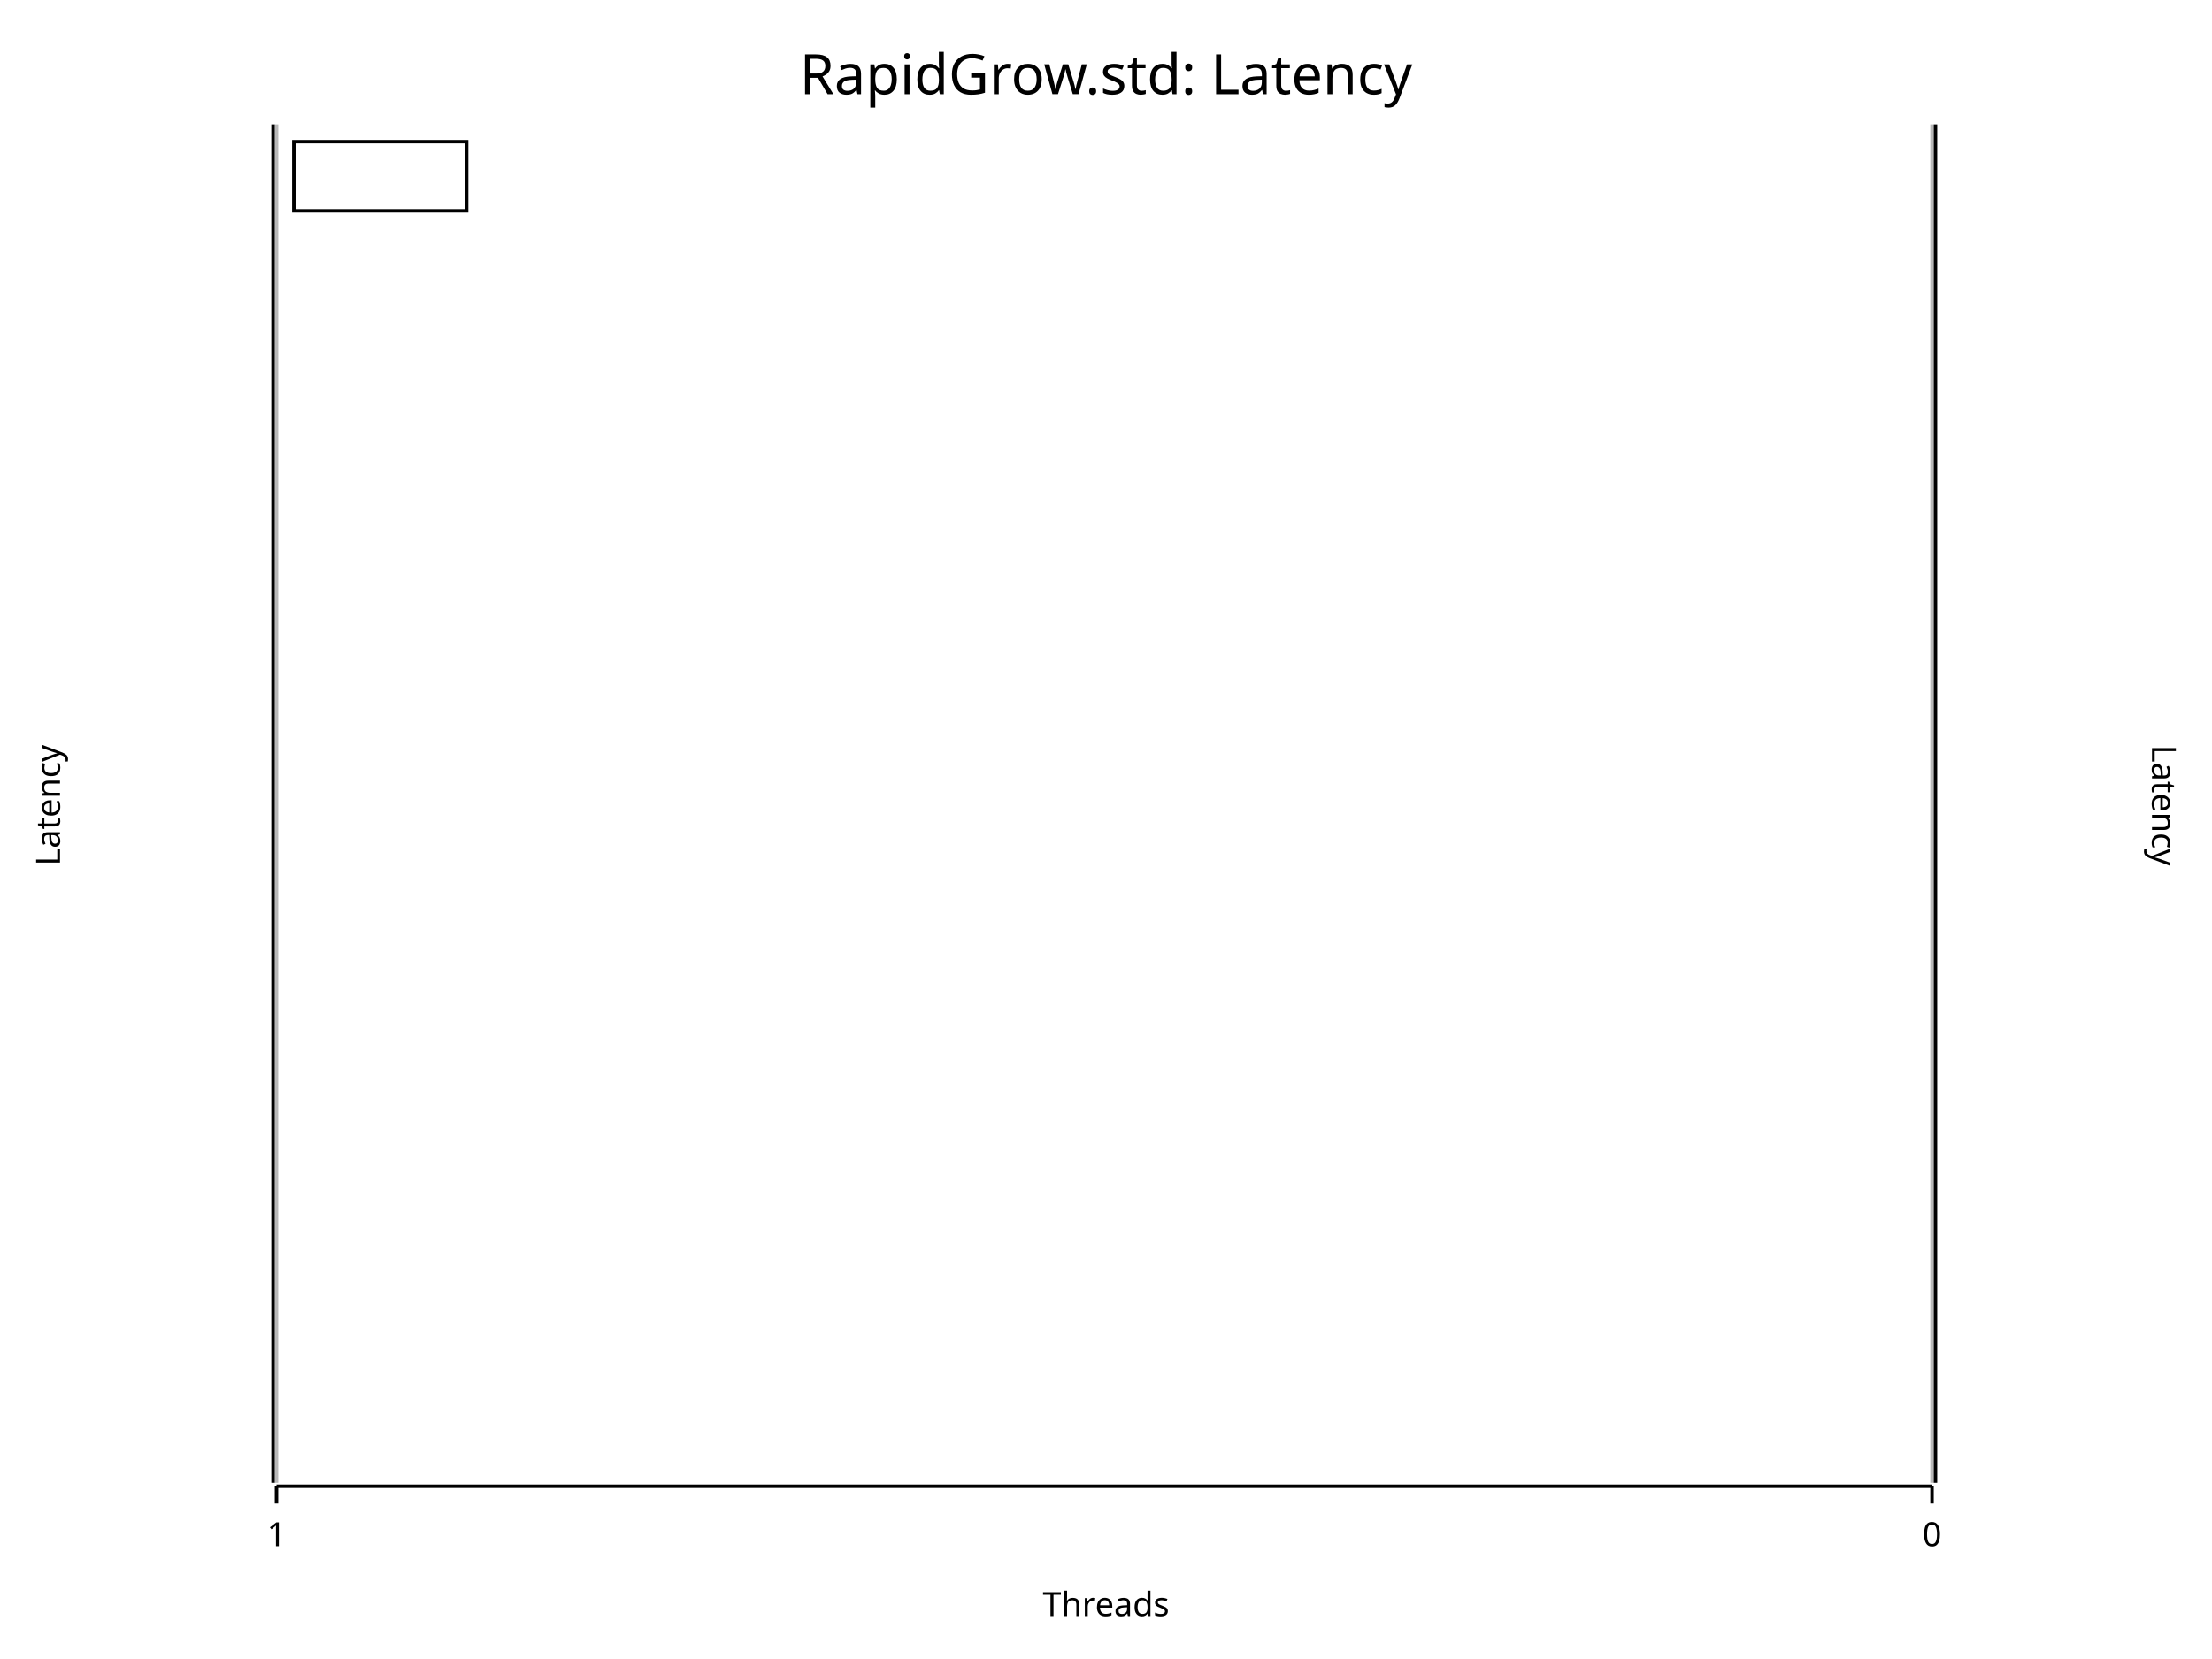
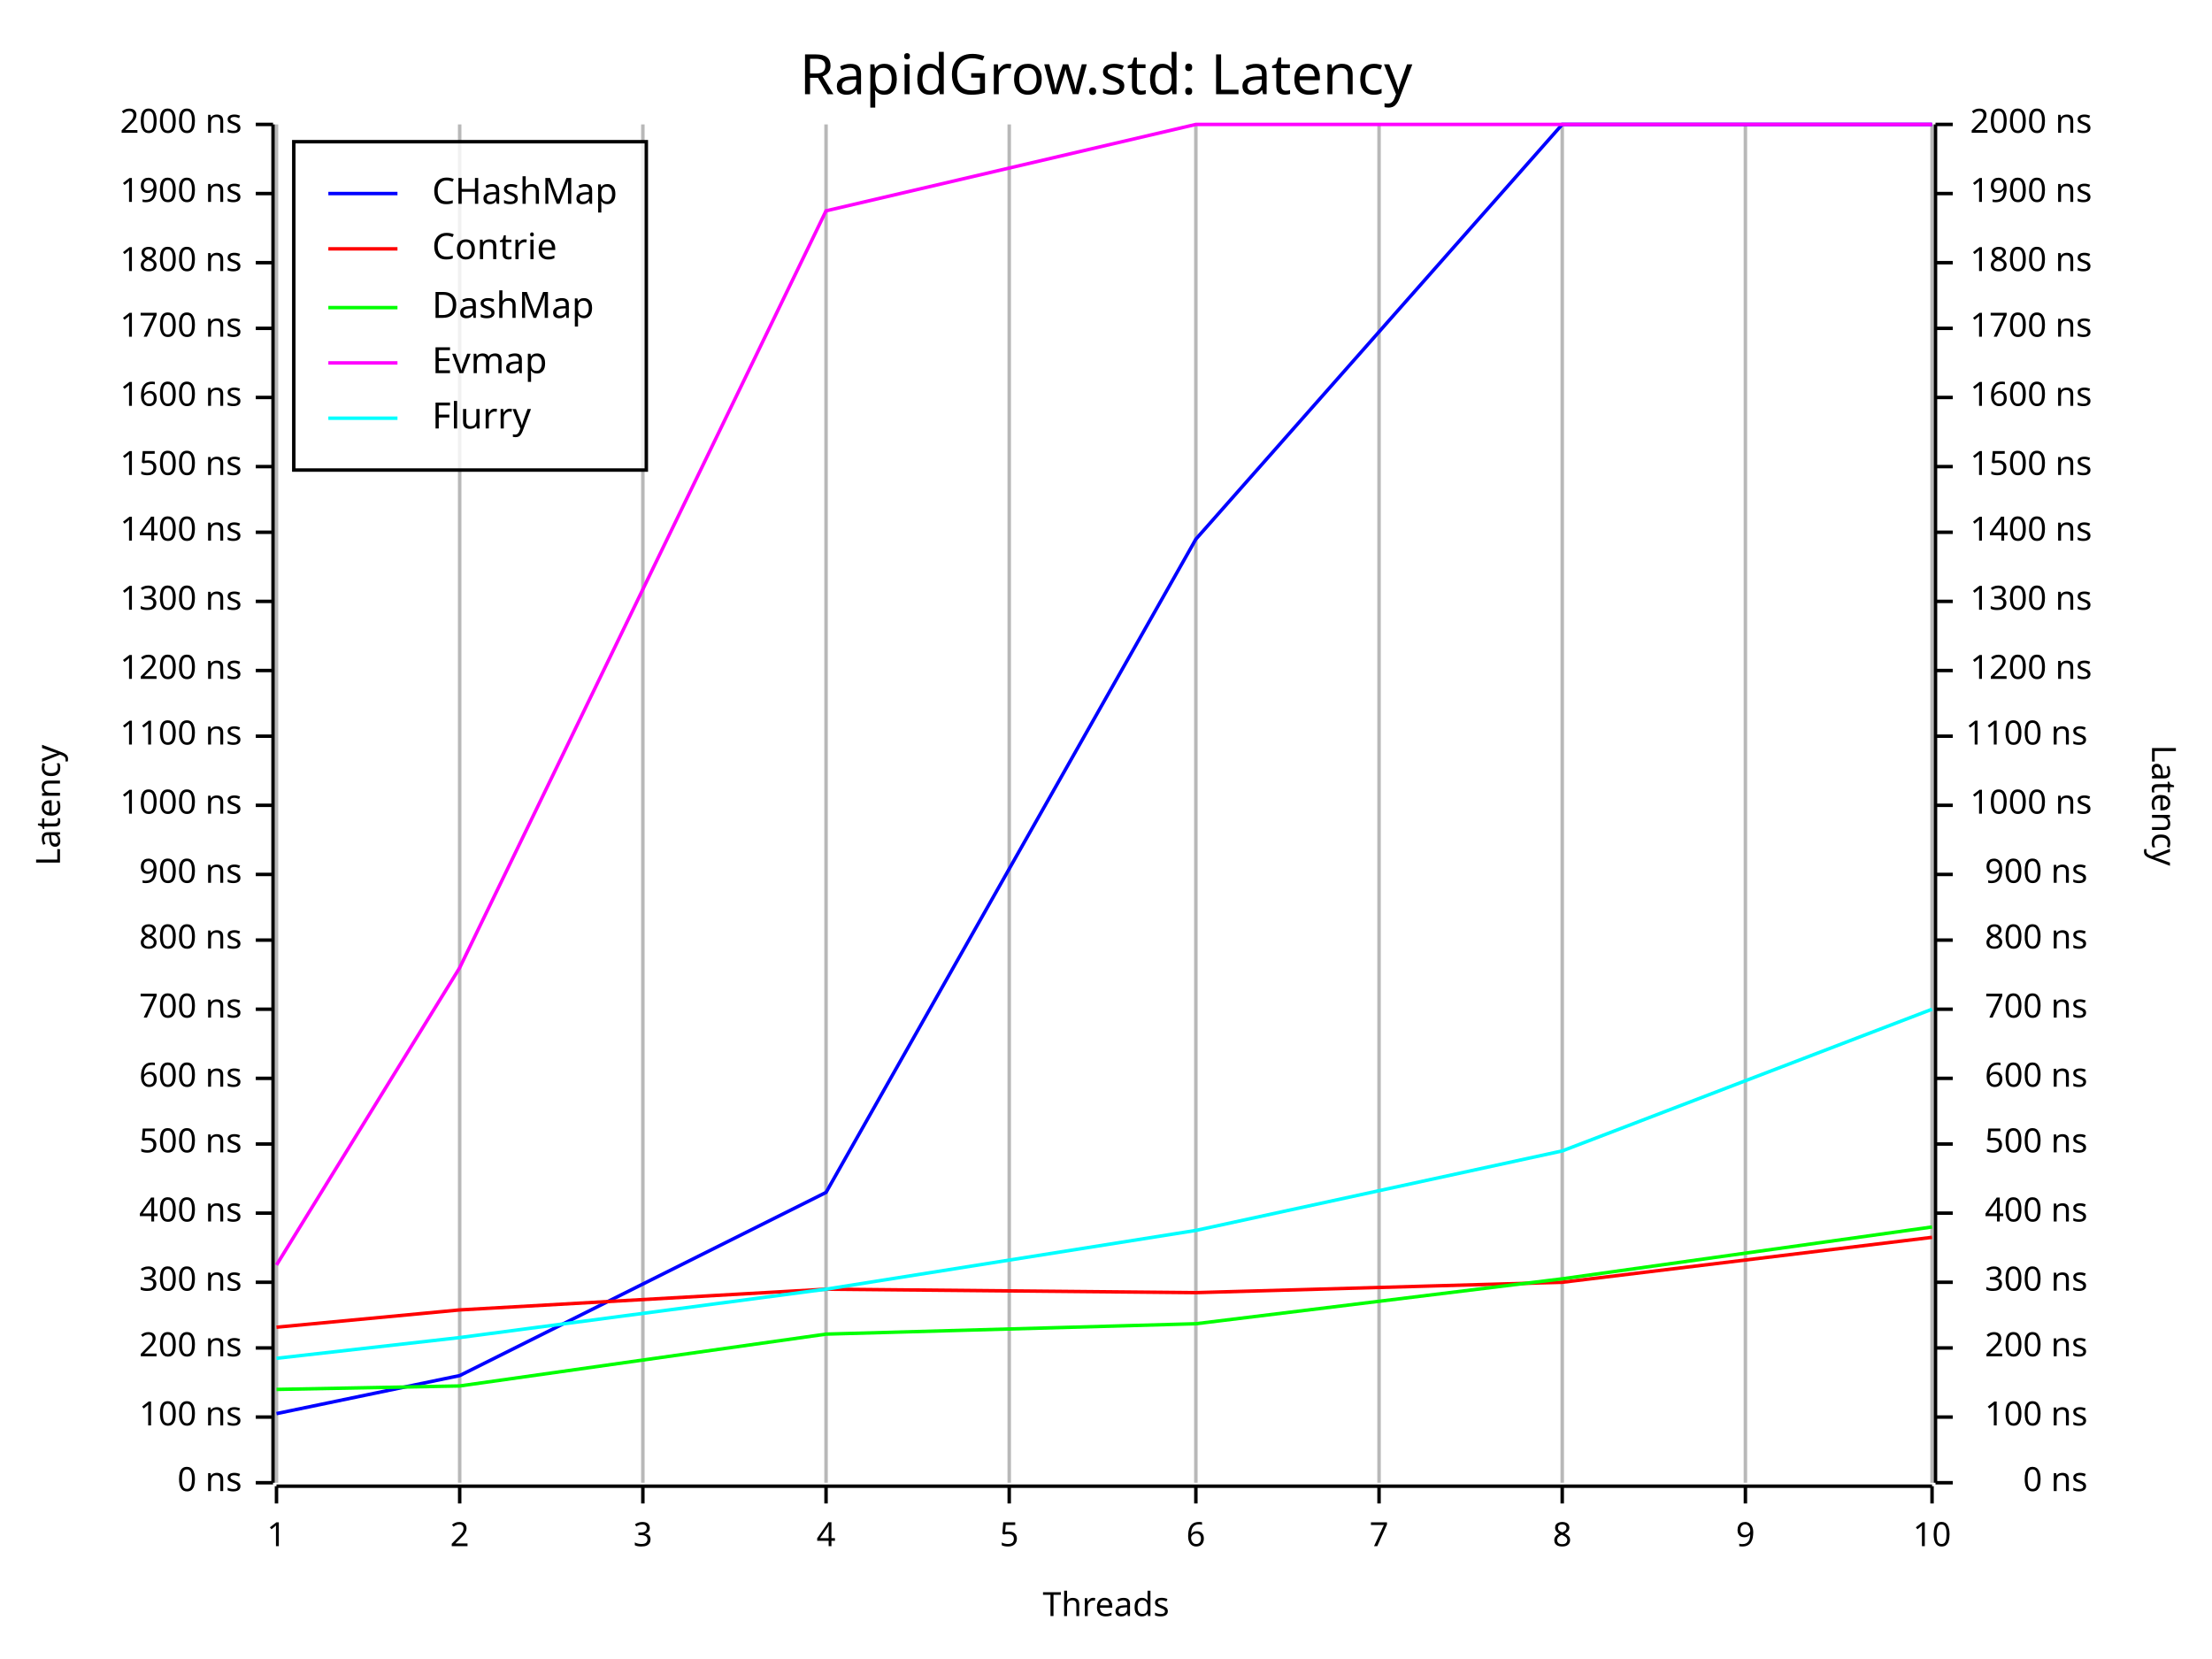
<svg xmlns="http://www.w3.org/2000/svg" width="640" height="480" viewBox="0 0 640 480">
  <rect x="0" y="0" width="640" height="480" opacity="1" fill="#FFFFFF" stroke="none" />
  <text x="320" y="15" dy="0.76em" text-anchor="middle" font-family="Fira Code" font-size="16.129" opacity="1" fill="#000000">
RapidGrow.std: Latency
</text>
+   <line opacity="0.1" stroke="#000000" stroke-width="1" x1="80" y1="429" x2="80" y2="36" />
+   <line opacity="0.1" stroke="#000000" stroke-width="1" x1="133" y1="429" x2="133" y2="36" />
+   <line opacity="0.1" stroke="#000000" stroke-width="1" x1="186" y1="429" x2="186" y2="36" />
+   <line opacity="0.1" stroke="#000000" stroke-width="1" x1="239" y1="429" x2="239" y2="36" />
+   <line opacity="0.1" stroke="#000000" stroke-width="1" x1="292" y1="429" x2="292" y2="36" />
+   <line opacity="0.1" stroke="#000000" stroke-width="1" x1="346" y1="429" x2="346" y2="36" />
+   <line opacity="0.1" stroke="#000000" stroke-width="1" x1="399" y1="429" x2="399" y2="36" />
+   <line opacity="0.1" stroke="#000000" stroke-width="1" x1="452" y1="429" x2="452" y2="36" />
+   <line opacity="0.1" stroke="#000000" stroke-width="1" x1="505" y1="429" x2="505" y2="36" />
  <line opacity="0.1" stroke="#000000" stroke-width="1" x1="559" y1="429" x2="559" y2="36" />
-   <line opacity="0.1" stroke="#000000" stroke-width="1" x1="80" y1="429" x2="80" y2="36" />
  <text x="10" y="233" dy="0.76em" text-anchor="middle" font-family="sans-serif" font-size="9.677" opacity="1" fill="#000000" transform="rotate(270, 10, 233)">
Latency
</text>
  <text x="320" y="470" dy="-0.5ex" text-anchor="middle" font-family="sans-serif" font-size="9.677" opacity="1" fill="#000000">
Threads
</text>
  <text x="630" y="233" dy="0.76em" text-anchor="middle" font-family="sans-serif" font-size="9.677" opacity="1" fill="#000000" transform="rotate(90, 630, 233)">
Latency
</text>
+   <line opacity="0.2" stroke="#000000" stroke-width="1" x1="80" y1="429" x2="80" y2="36" />
+   <line opacity="0.2" stroke="#000000" stroke-width="1" x1="133" y1="429" x2="133" y2="36" />
+   <line opacity="0.2" stroke="#000000" stroke-width="1" x1="186" y1="429" x2="186" y2="36" />
+   <line opacity="0.2" stroke="#000000" stroke-width="1" x1="239" y1="429" x2="239" y2="36" />
+   <line opacity="0.2" stroke="#000000" stroke-width="1" x1="292" y1="429" x2="292" y2="36" />
+   <line opacity="0.2" stroke="#000000" stroke-width="1" x1="346" y1="429" x2="346" y2="36" />
+   <line opacity="0.2" stroke="#000000" stroke-width="1" x1="399" y1="429" x2="399" y2="36" />
+   <line opacity="0.2" stroke="#000000" stroke-width="1" x1="452" y1="429" x2="452" y2="36" />
+   <line opacity="0.2" stroke="#000000" stroke-width="1" x1="505" y1="429" x2="505" y2="36" />
  <line opacity="0.2" stroke="#000000" stroke-width="1" x1="559" y1="429" x2="559" y2="36" />
-   <line opacity="0.2" stroke="#000000" stroke-width="1" x1="80" y1="429" x2="80" y2="36" />
  <polyline fill="none" opacity="1" stroke="#000000" stroke-width="1" points="79,36 79,429 " />
+   <text x="70" y="429" dy="0.5ex" text-anchor="end" font-family="sans-serif" font-size="9.677" opacity="1" fill="#000000">
+ 0 ns
+ </text>
+   <polyline fill="none" opacity="1" stroke="#000000" stroke-width="1" points="74,429 79,429 " />
+   <text x="70" y="410" dy="0.5ex" text-anchor="end" font-family="sans-serif" font-size="9.677" opacity="1" fill="#000000">
+ 100 ns
+ </text>
+   <polyline fill="none" opacity="1" stroke="#000000" stroke-width="1" points="74,410 79,410 " />
+   <text x="70" y="390" dy="0.5ex" text-anchor="end" font-family="sans-serif" font-size="9.677" opacity="1" fill="#000000">
+ 200 ns
+ </text>
+   <polyline fill="none" opacity="1" stroke="#000000" stroke-width="1" points="74,390 79,390 " />
+   <text x="70" y="371" dy="0.5ex" text-anchor="end" font-family="sans-serif" font-size="9.677" opacity="1" fill="#000000">
+ 300 ns
+ </text>
+   <polyline fill="none" opacity="1" stroke="#000000" stroke-width="1" points="74,371 79,371 " />
+   <text x="70" y="351" dy="0.5ex" text-anchor="end" font-family="sans-serif" font-size="9.677" opacity="1" fill="#000000">
+ 400 ns
+ </text>
+   <polyline fill="none" opacity="1" stroke="#000000" stroke-width="1" points="74,351 79,351 " />
+   <text x="70" y="331" dy="0.5ex" text-anchor="end" font-family="sans-serif" font-size="9.677" opacity="1" fill="#000000">
+ 500 ns
+ </text>
+   <polyline fill="none" opacity="1" stroke="#000000" stroke-width="1" points="74,331 79,331 " />
+   <text x="70" y="312" dy="0.5ex" text-anchor="end" font-family="sans-serif" font-size="9.677" opacity="1" fill="#000000">
+ 600 ns
+ </text>
+   <polyline fill="none" opacity="1" stroke="#000000" stroke-width="1" points="74,312 79,312 " />
+   <text x="70" y="292" dy="0.5ex" text-anchor="end" font-family="sans-serif" font-size="9.677" opacity="1" fill="#000000">
+ 700 ns
+ </text>
+   <polyline fill="none" opacity="1" stroke="#000000" stroke-width="1" points="74,292 79,292 " />
+   <text x="70" y="272" dy="0.5ex" text-anchor="end" font-family="sans-serif" font-size="9.677" opacity="1" fill="#000000">
+ 800 ns
+ </text>
+   <polyline fill="none" opacity="1" stroke="#000000" stroke-width="1" points="74,272 79,272 " />
+   <text x="70" y="253" dy="0.5ex" text-anchor="end" font-family="sans-serif" font-size="9.677" opacity="1" fill="#000000">
+ 900 ns
+ </text>
+   <polyline fill="none" opacity="1" stroke="#000000" stroke-width="1" points="74,253 79,253 " />
+   <text x="70" y="233" dy="0.5ex" text-anchor="end" font-family="sans-serif" font-size="9.677" opacity="1" fill="#000000">
+ 1000 ns
+ </text>
+   <polyline fill="none" opacity="1" stroke="#000000" stroke-width="1" points="74,233 79,233 " />
+   <text x="70" y="213" dy="0.5ex" text-anchor="end" font-family="sans-serif" font-size="9.677" opacity="1" fill="#000000">
+ 1100 ns
+ </text>
+   <polyline fill="none" opacity="1" stroke="#000000" stroke-width="1" points="74,213 79,213 " />
+   <text x="70" y="194" dy="0.5ex" text-anchor="end" font-family="sans-serif" font-size="9.677" opacity="1" fill="#000000">
+ 1200 ns
+ </text>
+   <polyline fill="none" opacity="1" stroke="#000000" stroke-width="1" points="74,194 79,194 " />
+   <text x="70" y="174" dy="0.5ex" text-anchor="end" font-family="sans-serif" font-size="9.677" opacity="1" fill="#000000">
+ 1300 ns
+ </text>
+   <polyline fill="none" opacity="1" stroke="#000000" stroke-width="1" points="74,174 79,174 " />
+   <text x="70" y="154" dy="0.5ex" text-anchor="end" font-family="sans-serif" font-size="9.677" opacity="1" fill="#000000">
+ 1400 ns
+ </text>
+   <polyline fill="none" opacity="1" stroke="#000000" stroke-width="1" points="74,154 79,154 " />
+   <text x="70" y="135" dy="0.5ex" text-anchor="end" font-family="sans-serif" font-size="9.677" opacity="1" fill="#000000">
+ 1500 ns
+ </text>
+   <polyline fill="none" opacity="1" stroke="#000000" stroke-width="1" points="74,135 79,135 " />
+   <text x="70" y="115" dy="0.5ex" text-anchor="end" font-family="sans-serif" font-size="9.677" opacity="1" fill="#000000">
+ 1600 ns
+ </text>
+   <polyline fill="none" opacity="1" stroke="#000000" stroke-width="1" points="74,115 79,115 " />
+   <text x="70" y="95" dy="0.5ex" text-anchor="end" font-family="sans-serif" font-size="9.677" opacity="1" fill="#000000">
+ 1700 ns
+ </text>
+   <polyline fill="none" opacity="1" stroke="#000000" stroke-width="1" points="74,95 79,95 " />
+   <text x="70" y="76" dy="0.5ex" text-anchor="end" font-family="sans-serif" font-size="9.677" opacity="1" fill="#000000">
+ 1800 ns
+ </text>
+   <polyline fill="none" opacity="1" stroke="#000000" stroke-width="1" points="74,76 79,76 " />
+   <text x="70" y="56" dy="0.5ex" text-anchor="end" font-family="sans-serif" font-size="9.677" opacity="1" fill="#000000">
+ 1900 ns
+ </text>
+   <polyline fill="none" opacity="1" stroke="#000000" stroke-width="1" points="74,56 79,56 " />
+   <text x="70" y="36" dy="0.5ex" text-anchor="end" font-family="sans-serif" font-size="9.677" opacity="1" fill="#000000">
+ 2000 ns
+ </text>
+   <polyline fill="none" opacity="1" stroke="#000000" stroke-width="1" points="74,36 79,36 " />
  <polyline fill="none" opacity="1" stroke="#000000" stroke-width="1" points="80,430 559,430 " />
-   <text x="559" y="440" dy="0.76em" text-anchor="middle" font-family="sans-serif" font-size="9.677" opacity="1" fill="#000000">
- 0
- </text>
-   <polyline fill="none" opacity="1" stroke="#000000" stroke-width="1" points="559,430 559,435 " />
  <text x="80" y="440" dy="0.76em" text-anchor="middle" font-family="sans-serif" font-size="9.677" opacity="1" fill="#000000">
1
</text>
  <polyline fill="none" opacity="1" stroke="#000000" stroke-width="1" points="80,430 80,435 " />
+   <text x="133" y="440" dy="0.76em" text-anchor="middle" font-family="sans-serif" font-size="9.677" opacity="1" fill="#000000">
+ 2
+ </text>
+   <polyline fill="none" opacity="1" stroke="#000000" stroke-width="1" points="133,430 133,435 " />
+   <text x="186" y="440" dy="0.76em" text-anchor="middle" font-family="sans-serif" font-size="9.677" opacity="1" fill="#000000">
+ 3
+ </text>
+   <polyline fill="none" opacity="1" stroke="#000000" stroke-width="1" points="186,430 186,435 " />
+   <text x="239" y="440" dy="0.76em" text-anchor="middle" font-family="sans-serif" font-size="9.677" opacity="1" fill="#000000">
+ 4
+ </text>
+   <polyline fill="none" opacity="1" stroke="#000000" stroke-width="1" points="239,430 239,435 " />
+   <text x="292" y="440" dy="0.76em" text-anchor="middle" font-family="sans-serif" font-size="9.677" opacity="1" fill="#000000">
+ 5
+ </text>
+   <polyline fill="none" opacity="1" stroke="#000000" stroke-width="1" points="292,430 292,435 " />
+   <text x="346" y="440" dy="0.76em" text-anchor="middle" font-family="sans-serif" font-size="9.677" opacity="1" fill="#000000">
+ 6
+ </text>
+   <polyline fill="none" opacity="1" stroke="#000000" stroke-width="1" points="346,430 346,435 " />
+   <text x="399" y="440" dy="0.76em" text-anchor="middle" font-family="sans-serif" font-size="9.677" opacity="1" fill="#000000">
+ 7
+ </text>
+   <polyline fill="none" opacity="1" stroke="#000000" stroke-width="1" points="399,430 399,435 " />
+   <text x="452" y="440" dy="0.76em" text-anchor="middle" font-family="sans-serif" font-size="9.677" opacity="1" fill="#000000">
+ 8
+ </text>
+   <polyline fill="none" opacity="1" stroke="#000000" stroke-width="1" points="452,430 452,435 " />
+   <text x="505" y="440" dy="0.76em" text-anchor="middle" font-family="sans-serif" font-size="9.677" opacity="1" fill="#000000">
+ 9
+ </text>
+   <polyline fill="none" opacity="1" stroke="#000000" stroke-width="1" points="505,430 505,435 " />
+   <text x="559" y="440" dy="0.76em" text-anchor="middle" font-family="sans-serif" font-size="9.677" opacity="1" fill="#000000">
+ 10
+ </text>
+   <polyline fill="none" opacity="1" stroke="#000000" stroke-width="1" points="559,430 559,435 " />
  <polyline fill="none" opacity="1" stroke="#000000" stroke-width="1" points="560,36 560,429 " />
-   <rect x="85" y="41" width="50" height="20" opacity="0.8" fill="#FFFFFF" stroke="none" />
-   <rect x="85" y="41" width="50" height="20" opacity="1" fill="none" stroke="#000000" />
+   <text x="604" y="429" dy="0.5ex" text-anchor="end" font-family="sans-serif" font-size="9.677" opacity="1" fill="#000000">
+ 0 ns
+ </text>
+   <polyline fill="none" opacity="1" stroke="#000000" stroke-width="1" points="560,429 565,429 " />
+   <text x="604" y="410" dy="0.5ex" text-anchor="end" font-family="sans-serif" font-size="9.677" opacity="1" fill="#000000">
+ 100 ns
+ </text>
+   <polyline fill="none" opacity="1" stroke="#000000" stroke-width="1" points="560,410 565,410 " />
+   <text x="604" y="390" dy="0.5ex" text-anchor="end" font-family="sans-serif" font-size="9.677" opacity="1" fill="#000000">
+ 200 ns
+ </text>
+   <polyline fill="none" opacity="1" stroke="#000000" stroke-width="1" points="560,390 565,390 " />
+   <text x="604" y="371" dy="0.5ex" text-anchor="end" font-family="sans-serif" font-size="9.677" opacity="1" fill="#000000">
+ 300 ns
+ </text>
+   <polyline fill="none" opacity="1" stroke="#000000" stroke-width="1" points="560,371 565,371 " />
+   <text x="604" y="351" dy="0.5ex" text-anchor="end" font-family="sans-serif" font-size="9.677" opacity="1" fill="#000000">
+ 400 ns
+ </text>
+   <polyline fill="none" opacity="1" stroke="#000000" stroke-width="1" points="560,351 565,351 " />
+   <text x="604" y="331" dy="0.5ex" text-anchor="end" font-family="sans-serif" font-size="9.677" opacity="1" fill="#000000">
+ 500 ns
+ </text>
+   <polyline fill="none" opacity="1" stroke="#000000" stroke-width="1" points="560,331 565,331 " />
+   <text x="604" y="312" dy="0.5ex" text-anchor="end" font-family="sans-serif" font-size="9.677" opacity="1" fill="#000000">
+ 600 ns
+ </text>
+   <polyline fill="none" opacity="1" stroke="#000000" stroke-width="1" points="560,312 565,312 " />
+   <text x="604" y="292" dy="0.5ex" text-anchor="end" font-family="sans-serif" font-size="9.677" opacity="1" fill="#000000">
+ 700 ns
+ </text>
+   <polyline fill="none" opacity="1" stroke="#000000" stroke-width="1" points="560,292 565,292 " />
+   <text x="604" y="272" dy="0.5ex" text-anchor="end" font-family="sans-serif" font-size="9.677" opacity="1" fill="#000000">
+ 800 ns
+ </text>
+   <polyline fill="none" opacity="1" stroke="#000000" stroke-width="1" points="560,272 565,272 " />
+   <text x="604" y="253" dy="0.5ex" text-anchor="end" font-family="sans-serif" font-size="9.677" opacity="1" fill="#000000">
+ 900 ns
+ </text>
+   <polyline fill="none" opacity="1" stroke="#000000" stroke-width="1" points="560,253 565,253 " />
+   <text x="570" y="233" dy="0.5ex" text-anchor="start" font-family="sans-serif" font-size="9.677" opacity="1" fill="#000000">
+ 1000 ns
+ </text>
+   <polyline fill="none" opacity="1" stroke="#000000" stroke-width="1" points="560,233 565,233 " />
+   <text x="604" y="213" dy="0.5ex" text-anchor="end" font-family="sans-serif" font-size="9.677" opacity="1" fill="#000000">
+ 1100 ns
+ </text>
+   <polyline fill="none" opacity="1" stroke="#000000" stroke-width="1" points="560,213 565,213 " />
+   <text x="570" y="194" dy="0.5ex" text-anchor="start" font-family="sans-serif" font-size="9.677" opacity="1" fill="#000000">
+ 1200 ns
+ </text>
+   <polyline fill="none" opacity="1" stroke="#000000" stroke-width="1" points="560,194 565,194 " />
+   <text x="570" y="174" dy="0.5ex" text-anchor="start" font-family="sans-serif" font-size="9.677" opacity="1" fill="#000000">
+ 1300 ns
+ </text>
+   <polyline fill="none" opacity="1" stroke="#000000" stroke-width="1" points="560,174 565,174 " />
+   <text x="570" y="154" dy="0.5ex" text-anchor="start" font-family="sans-serif" font-size="9.677" opacity="1" fill="#000000">
+ 1400 ns
+ </text>
+   <polyline fill="none" opacity="1" stroke="#000000" stroke-width="1" points="560,154 565,154 " />
+   <text x="570" y="135" dy="0.5ex" text-anchor="start" font-family="sans-serif" font-size="9.677" opacity="1" fill="#000000">
+ 1500 ns
+ </text>
+   <polyline fill="none" opacity="1" stroke="#000000" stroke-width="1" points="560,135 565,135 " />
+   <text x="570" y="115" dy="0.5ex" text-anchor="start" font-family="sans-serif" font-size="9.677" opacity="1" fill="#000000">
+ 1600 ns
+ </text>
+   <polyline fill="none" opacity="1" stroke="#000000" stroke-width="1" points="560,115 565,115 " />
+   <text x="570" y="95" dy="0.5ex" text-anchor="start" font-family="sans-serif" font-size="9.677" opacity="1" fill="#000000">
+ 1700 ns
+ </text>
+   <polyline fill="none" opacity="1" stroke="#000000" stroke-width="1" points="560,95 565,95 " />
+   <text x="570" y="76" dy="0.5ex" text-anchor="start" font-family="sans-serif" font-size="9.677" opacity="1" fill="#000000">
+ 1800 ns
+ </text>
+   <polyline fill="none" opacity="1" stroke="#000000" stroke-width="1" points="560,76 565,76 " />
+   <text x="570" y="56" dy="0.5ex" text-anchor="start" font-family="sans-serif" font-size="9.677" opacity="1" fill="#000000">
+ 1900 ns
+ </text>
+   <polyline fill="none" opacity="1" stroke="#000000" stroke-width="1" points="560,56 565,56 " />
+   <text x="570" y="36" dy="0.5ex" text-anchor="start" font-family="sans-serif" font-size="9.677" opacity="1" fill="#000000">
+ 2000 ns
+ </text>
+   <polyline fill="none" opacity="1" stroke="#000000" stroke-width="1" points="560,36 565,36 " />
+   <polyline fill="none" opacity="1" stroke="#0000FF" stroke-width="1" points="80,409 133,398 239,345 346,156 452,36 559,36 " />
+   <polyline fill="none" opacity="1" stroke="#FF0000" stroke-width="1" points="80,384 133,379 239,373 346,374 452,371 559,358 " />
+   <polyline fill="none" opacity="1" stroke="#00FF00" stroke-width="1" points="80,402 133,401 239,386 346,383 452,370 559,355 " />
+   <polyline fill="none" opacity="1" stroke="#FF00FF" stroke-width="1" points="80,366 133,280 239,61 346,36 452,36 559,36 " />
+   <polyline fill="none" opacity="1" stroke="#00FFFF" stroke-width="1" points="80,393 133,387 239,373 346,356 452,333 559,292 " />
+   <rect x="85" y="41" width="102" height="95" opacity="0.8" fill="#FFFFFF" stroke="none" />
+   <rect x="85" y="41" width="102" height="95" opacity="1" fill="none" stroke="#000000" />
+   <text x="125" y="51" dy="0.76em" text-anchor="start" font-family="Fira Code" font-size="10.484" opacity="1" fill="#000000">
+ CHashMap
+ </text>
+   <text x="125" y="67" dy="0.76em" text-anchor="start" font-family="Fira Code" font-size="10.484" opacity="1" fill="#000000">
+ Contrie
+ </text>
+   <text x="125" y="84" dy="0.76em" text-anchor="start" font-family="Fira Code" font-size="10.484" opacity="1" fill="#000000">
+ DashMap
+ </text>
+   <text x="125" y="100" dy="0.76em" text-anchor="start" font-family="Fira Code" font-size="10.484" opacity="1" fill="#000000">
+ Evmap
+ </text>
+   <text x="125" y="116" dy="0.76em" text-anchor="start" font-family="Fira Code" font-size="10.484" opacity="1" fill="#000000">
+ Flurry
+ </text>
+   <polyline fill="none" opacity="1" stroke="#0000FF" stroke-width="1" points="95,56 115,56 " />
+   <polyline fill="none" opacity="1" stroke="#FF0000" stroke-width="1" points="95,72 115,72 " />
+   <polyline fill="none" opacity="1" stroke="#00FF00" stroke-width="1" points="95,89 115,89 " />
+   <polyline fill="none" opacity="1" stroke="#FF00FF" stroke-width="1" points="95,105 115,105 " />
+   <polyline fill="none" opacity="1" stroke="#00FFFF" stroke-width="1" points="95,121 115,121 " />
</svg>
